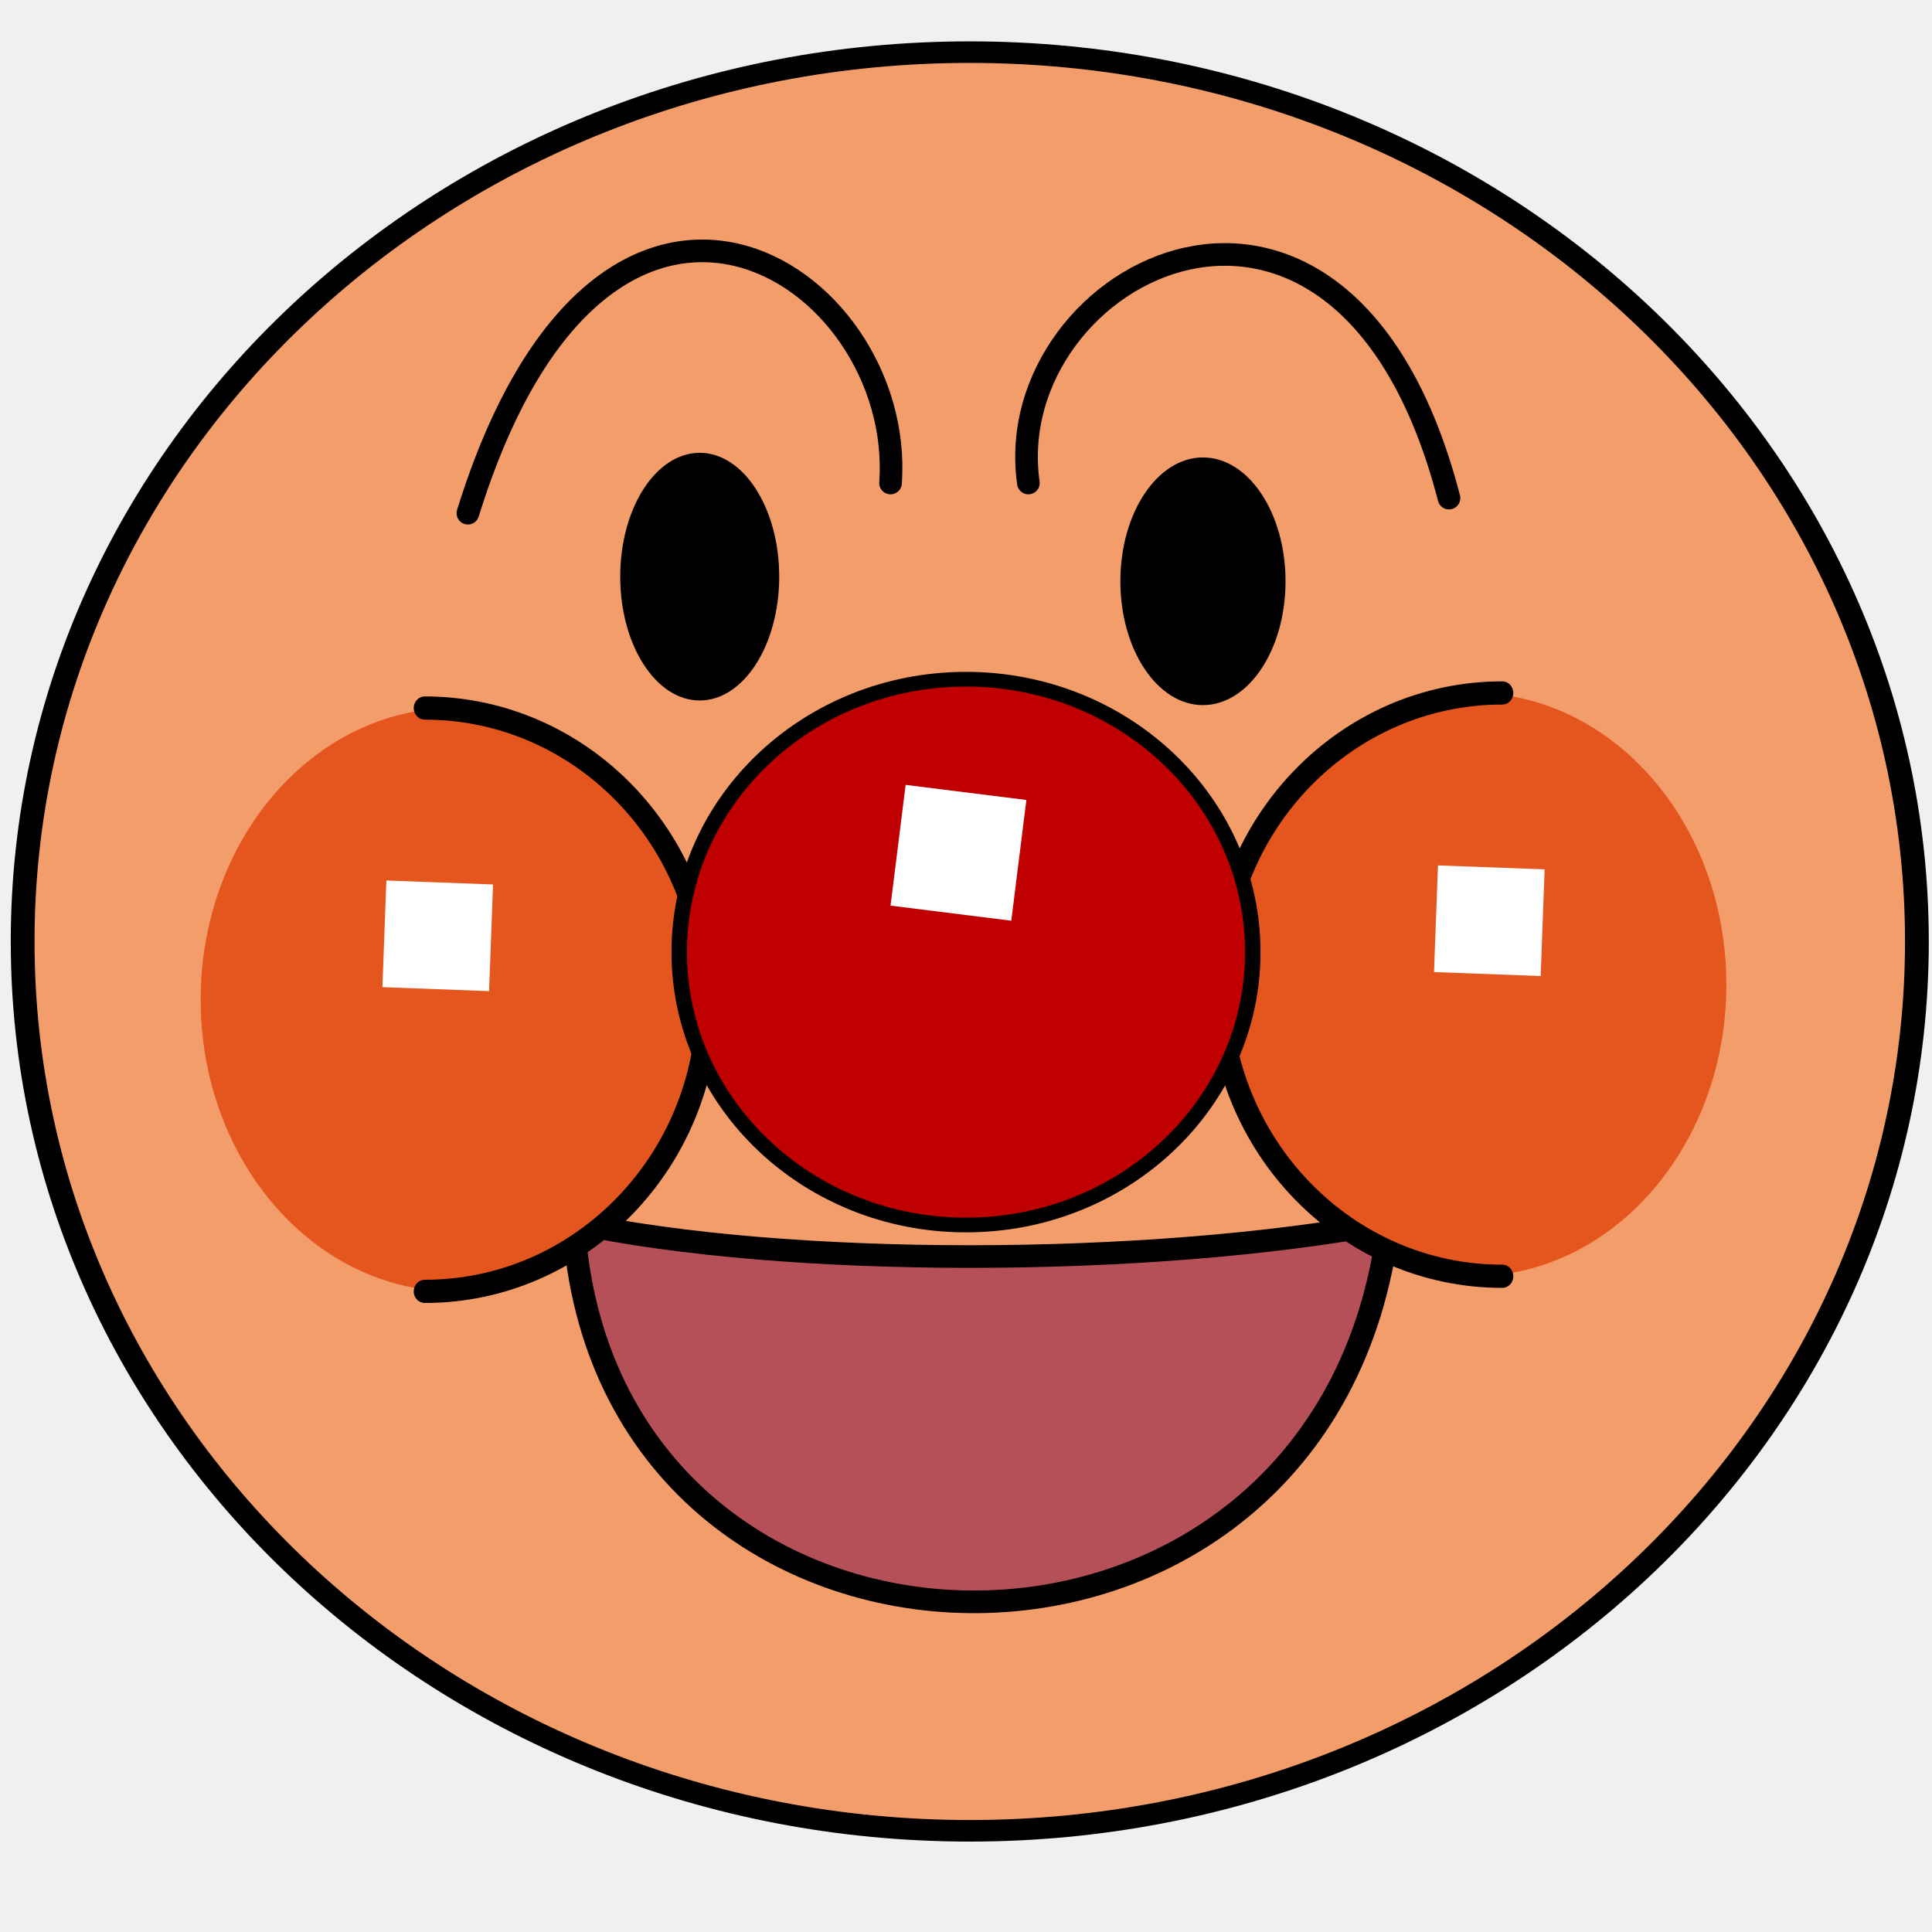
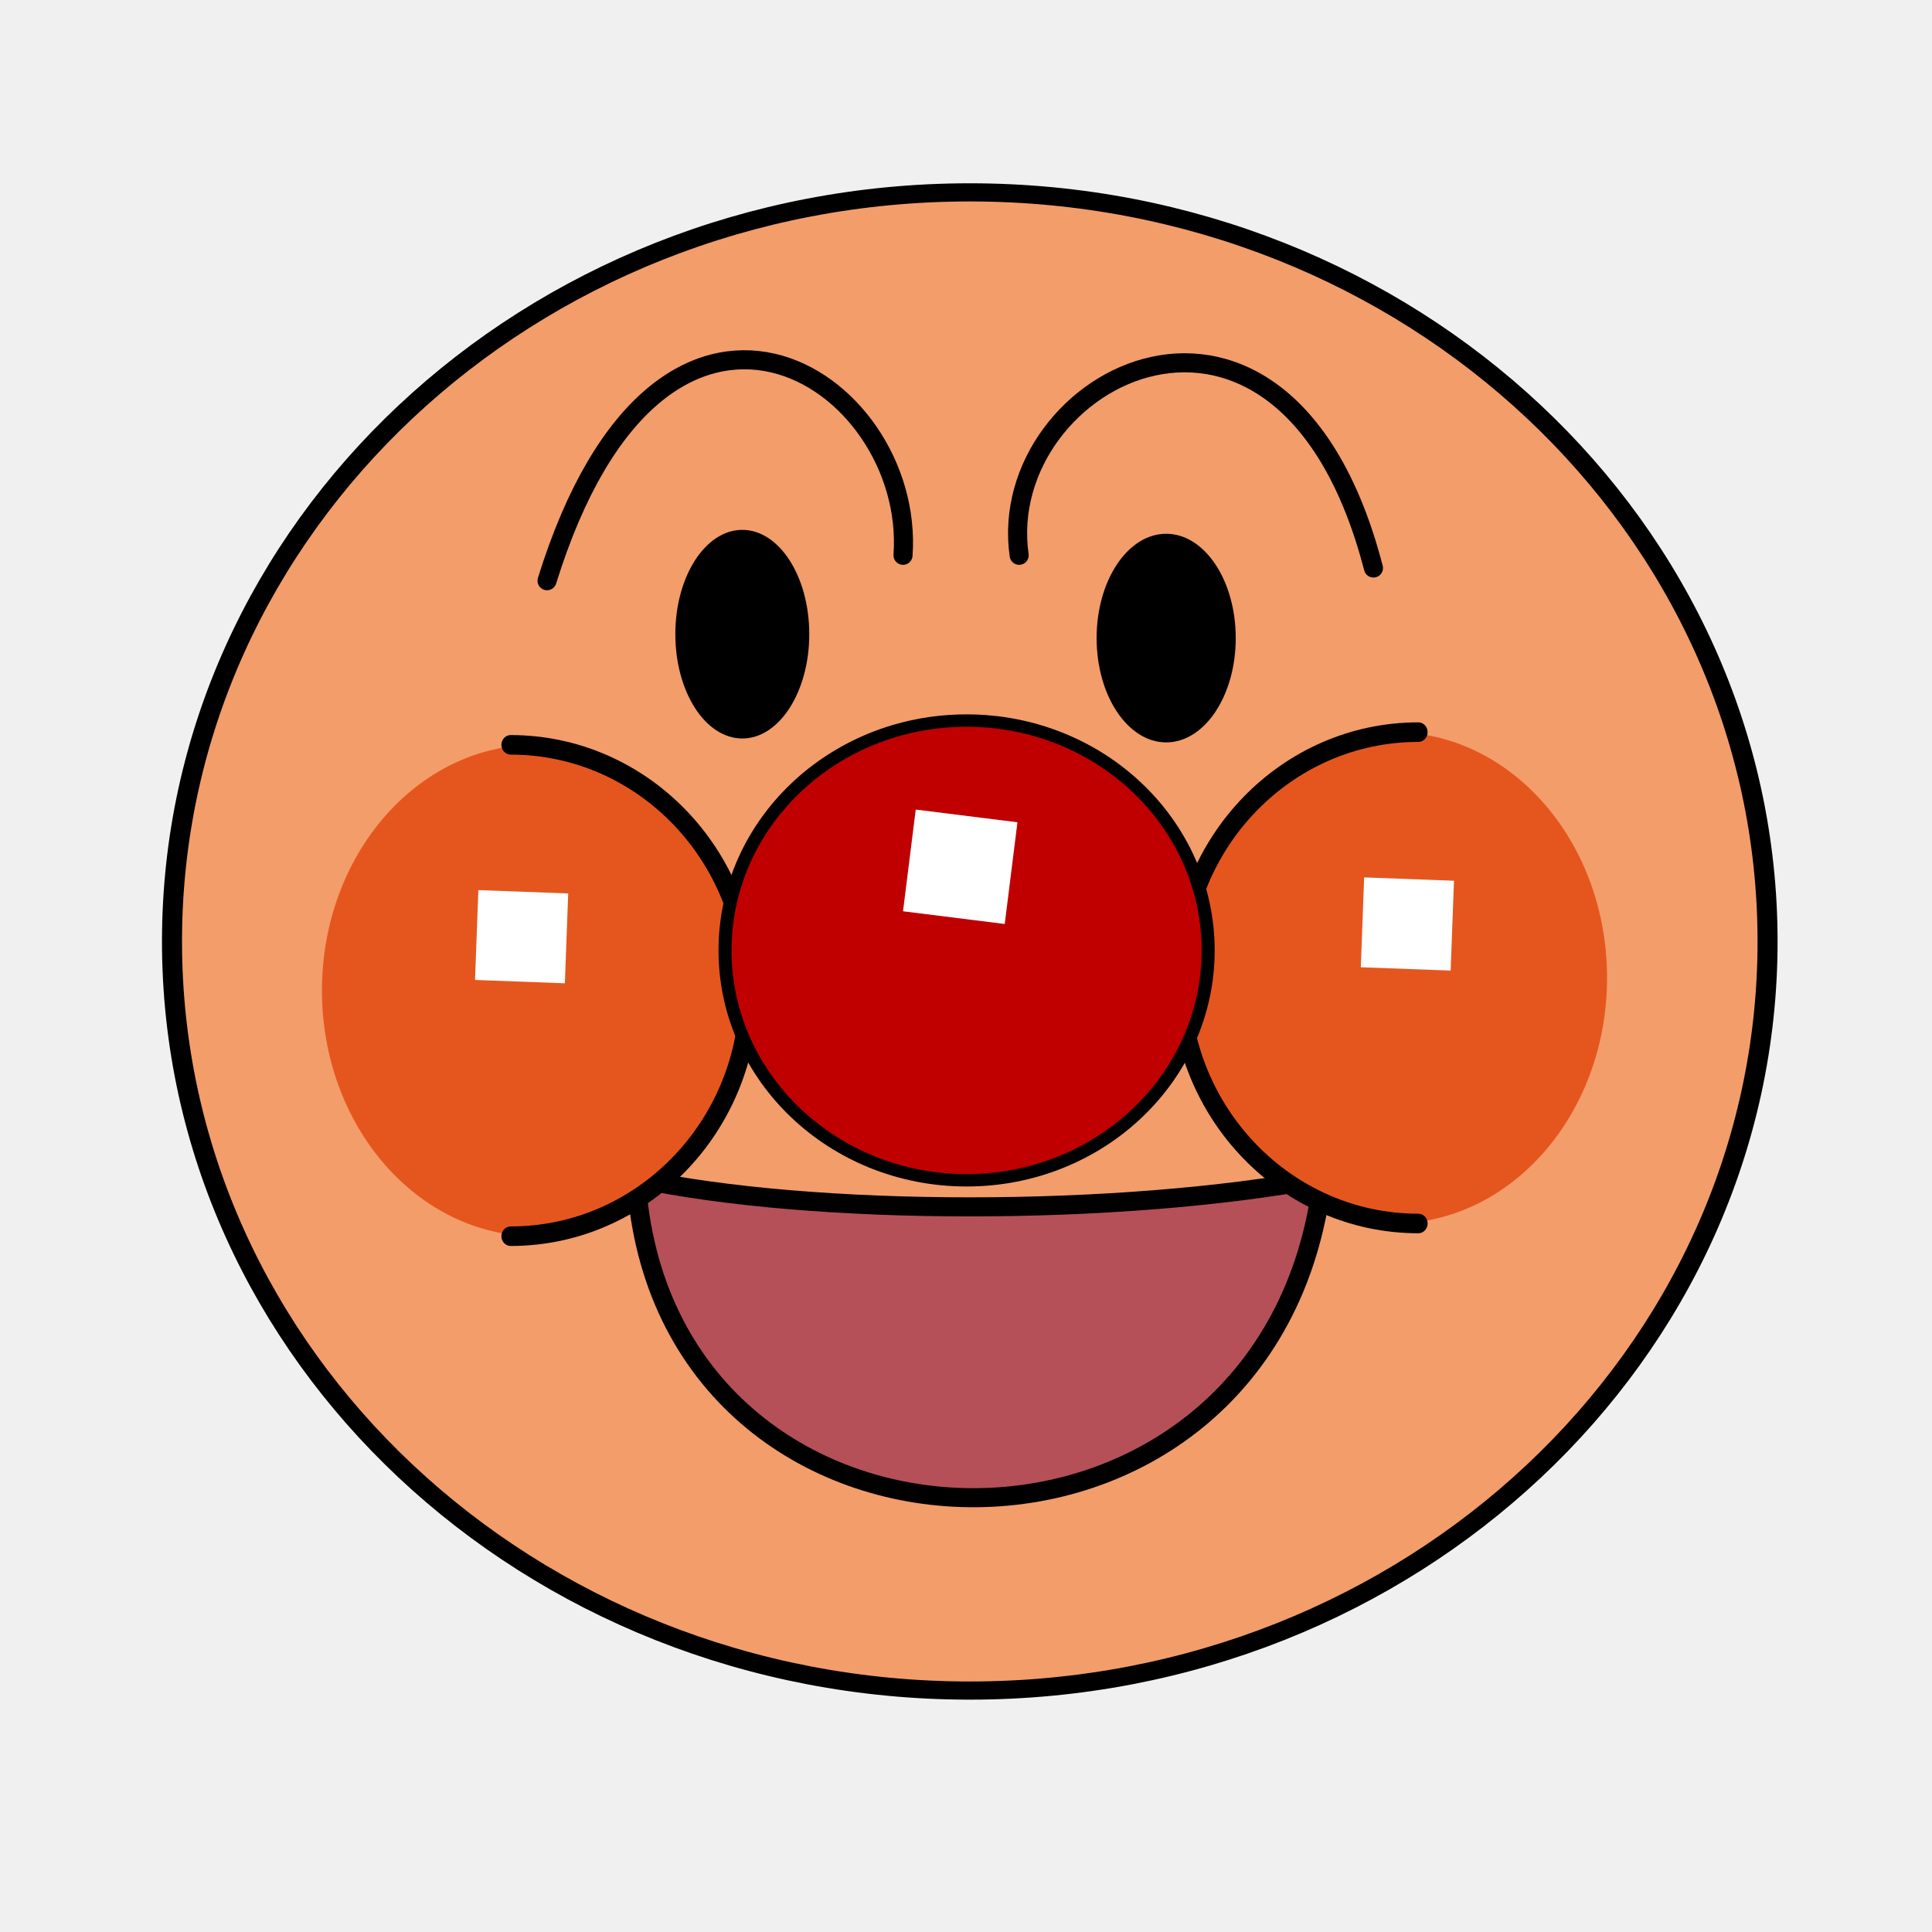
<svg xmlns="http://www.w3.org/2000/svg" width="256" height="256" id="svg4012" version="1.1">
  <defs id="defs4014" />
  <g id="layer4">
-     <g id="g4691">
-       <path transform="matrix(1.120534,0,0,1.01587,-50.78476,23.16258)" d="M 272,100 C 272,164.065 221.856,216 160,216 98.144,216 48,164.065 48,100 48,35.935 98.144,-16 160,-16 c 61.856,0 112,51.935 112,116 z" id="path4681" style="color:#000000;fill:#f39d6a;fill-opacity:1;fill-rule:nonzero;stroke:#000000;stroke-width:2.812;marker:none;visibility:visible;display:inline;overflow:visible;enable-background:accumulate;stroke-opacity:1;stroke-miterlimit:4;stroke-dasharray:none" />
-       <path id="path4679" d="m 76,162 c 4,66 100,68 108,0 -32,6 -80,6 -108,0 z" style="fill:#b55058;stroke:#000000;stroke-width:3;stroke-linecap:round;stroke-linejoin:round;stroke-opacity:1;stroke-miterlimit:4;stroke-dasharray:none;fill-opacity:1" />
+     <g id="g4691" transform="matrix(0.8423186,0,0,0.8423186,20.26215,19.67067)">
+       <path transform="matrix(1.120534,0,0,1.01587,-50.78476,23.16258)" d="M 272,100 C 272,164.065 221.856,216 160,216 98.144,216 48,164.065 48,100 48,35.935 98.144,-16 160,-16 c 61.856,0 112,51.935 112,116 z" id="path4681" style="color:#000000;fill:#f39d6a;fill-opacity:1;fill-rule:nonzero;stroke:#000000;stroke-width:2.812;stroke-miterlimit:4;stroke-opacity:1;stroke-dasharray:none;marker:none;visibility:visible;display:inline;overflow:visible;enable-background:accumulate" />
+       <path id="path4679" d="m 76,162 c 4,66 100,68 108,0 -32,6 -80,6 -108,0 z" style="fill:#b55058;fill-opacity:1;stroke:#000000;stroke-width:3;stroke-linecap:round;stroke-linejoin:round;stroke-miterlimit:4;stroke-opacity:1;stroke-dasharray:none" />
      <g transform="matrix(-1,0,0,1,255.3428,-2)" id="g4661">
        <path transform="matrix(0,-1,0.852855,0,-48.99403,260.4661)" d="m 166.647,128 c 0,21.746 -17.303,39.374 -38.647,39.374 -21.344,0 -38.647,-17.629 -38.647,-39.374 0,-21.746 17.303,-39.374 38.647,-39.374 21.344,0 38.647,17.629 38.647,39.374 z" id="path4663" style="color:#000000;fill:#e5561e;fill-opacity:1;stroke:none;stroke-width:2.05;marker:none;visibility:visible;display:inline;overflow:visible;enable-background:accumulate" />
-         <path style="color:#000000;fill:none;stroke:#000000;stroke-width:3.075;stroke-miterlimit:4;stroke-opacity:1;stroke-dasharray:none;marker:none;visibility:visible;display:inline;overflow:visible;enable-background:accumulate;stroke-linecap:round" id="path4665" d="m 166.647,128 c 0,21.746 -17.303,39.374 -38.647,39.374 -21.344,0 -38.647,-17.629 -38.647,-39.374 0,0 0,0 0,0" transform="matrix(0,-1,0.9515559,0,-65.51405,260.4661)" />
+         <path style="color:#000000;fill:none;stroke:#000000;stroke-width:3.075;stroke-linecap:round;stroke-miterlimit:4;stroke-opacity:1;stroke-dasharray:none;marker:none;visibility:visible;display:inline;overflow:visible;enable-background:accumulate" id="path4665" d="m 166.647,128 c 0,21.746 -17.303,39.374 -38.647,39.374 -21.344,0 -38.647,-17.629 -38.647,-39.374 0,0 0,0 0,0" transform="matrix(0,-1,0.9515559,0,-65.51405,260.4661)" />
        <path style="fill:#ffffff;fill-opacity:1;stroke:none" d="m 64.803,116.671 -14.132,0.526 0.526,14.132 14.132,-0.526 z" id="path4667" />
      </g>
      <g id="g4656">
        <path style="color:#000000;fill:#e5561e;fill-opacity:1;stroke:none;stroke-width:2.05;marker:none;visibility:visible;display:inline;overflow:visible;enable-background:accumulate" id="path4650" d="m 166.647,128 c 0,21.746 -17.303,39.374 -38.647,39.374 -21.344,0 -38.647,-17.629 -38.647,-39.374 0,-21.746 17.303,-39.374 38.647,-39.374 21.344,0 38.647,17.629 38.647,39.374 z" transform="matrix(0,-1,0.852855,0,-48.99403,260.4661)" />
-         <path transform="matrix(0,-1,0.9515559,0,-65.51405,260.4661)" d="m 166.647,128 c 0,21.746 -17.303,39.374 -38.647,39.374 -21.344,0 -38.647,-17.629 -38.647,-39.374 0,0 0,0 0,0" id="path4646" style="color:#000000;fill:none;stroke:#000000;stroke-width:3.075;stroke-miterlimit:4;stroke-opacity:1;stroke-dasharray:none;marker:none;visibility:visible;display:inline;overflow:visible;enable-background:accumulate;stroke-linecap:round" />
+         <path transform="matrix(0,-1,0.9515559,0,-65.51405,260.4661)" d="m 166.647,128 c 0,21.746 -17.303,39.374 -38.647,39.374 -21.344,0 -38.647,-17.629 -38.647,-39.374 0,0 0,0 0,0" id="path4646" style="color:#000000;fill:none;stroke:#000000;stroke-width:3.075;stroke-linecap:round;stroke-miterlimit:4;stroke-opacity:1;stroke-dasharray:none;marker:none;visibility:visible;display:inline;overflow:visible;enable-background:accumulate" />
        <path id="path4640" d="m 51.197,116.671 14.132,0.526 -0.526,14.132 -14.132,-0.526 z" style="fill:#ffffff;fill-opacity:1;stroke:none" />
      </g>
      <g id="g4652">
        <path style="color:#000000;fill:#c00000;fill-opacity:1;fill-rule:nonzero;stroke:#000000;stroke-width:2.05;stroke-miterlimit:4;stroke-opacity:1;stroke-dasharray:none;marker:none;visibility:visible;display:inline;overflow:visible;enable-background:accumulate" id="path4644" d="m 166,128 c 0,20.987 -17.013,38 -38,38 -20.987,0 -38,-17.013 -38,-38 0,-20.987 17.013,-38 38,-38 20.987,0 38,17.013 38,38 z" transform="matrix(1,0,0,0.9515559,0,4.359966)" />
-         <path style="fill:#ffffff;stroke:none;stroke-width:0.4;stroke-linecap:butt;stroke-linejoin:miter;stroke-opacity:1;stroke-miterlimit:4;stroke-dasharray:none;fill-opacity:1" d="m 120,104 16,2 -2,16 -16,-2 z" id="path4638" />
+         <path style="fill:#ffffff;fill-opacity:1;stroke:none" d="m 120,104 16,2 -2,16 -16,-2 z" id="path4638" />
      </g>
      <g id="g4687">
        <path style="color:#000000;fill:#000000;fill-opacity:1;fill-rule:nonzero;stroke:none;stroke-width:2;marker:none;visibility:visible;display:inline;overflow:visible;enable-background:accumulate" id="path4669" d="m 110,76 c 0,8.837 -4.029,16 -9,16 -4.971,0 -9,-7.163 -9,-16 0,-8.837 4.029,-16 9,-16 4.971,0 9,7.163 9,16 z" transform="matrix(1.170451,0,0,1.025568,-25.49952,-1.534062)" />
        <path style="fill:none;stroke:#000000;stroke-width:3;stroke-linecap:round;stroke-linejoin:bevel;stroke-miterlimit:4;stroke-opacity:1;stroke-dasharray:none" d="M 62,68 C 80,10 120,36 118,64" id="path4675" />
      </g>
      <g id="g4683">
        <path transform="matrix(1.215905,0,0,1.025568,36.59022,-0.9204373)" d="m 110,76 c 0,8.837 -4.029,16 -9,16 -4.971,0 -9,-7.163 -9,-16 0,-8.837 4.029,-16 9,-16 4.971,0 9,7.163 9,16 z" id="path4671" style="color:#000000;fill:#000000;fill-opacity:1;fill-rule:nonzero;stroke:none;stroke-width:2;marker:none;visibility:visible;display:inline;overflow:visible;enable-background:accumulate" />
        <path id="path4677" d="M 192,66 C 178,12 132.267,36 136.267,64" style="fill:none;stroke:#000000;stroke-width:3;stroke-linecap:round;stroke-linejoin:bevel;stroke-miterlimit:4;stroke-opacity:1;stroke-dasharray:none" />
      </g>
    </g>
  </g>
</svg>
